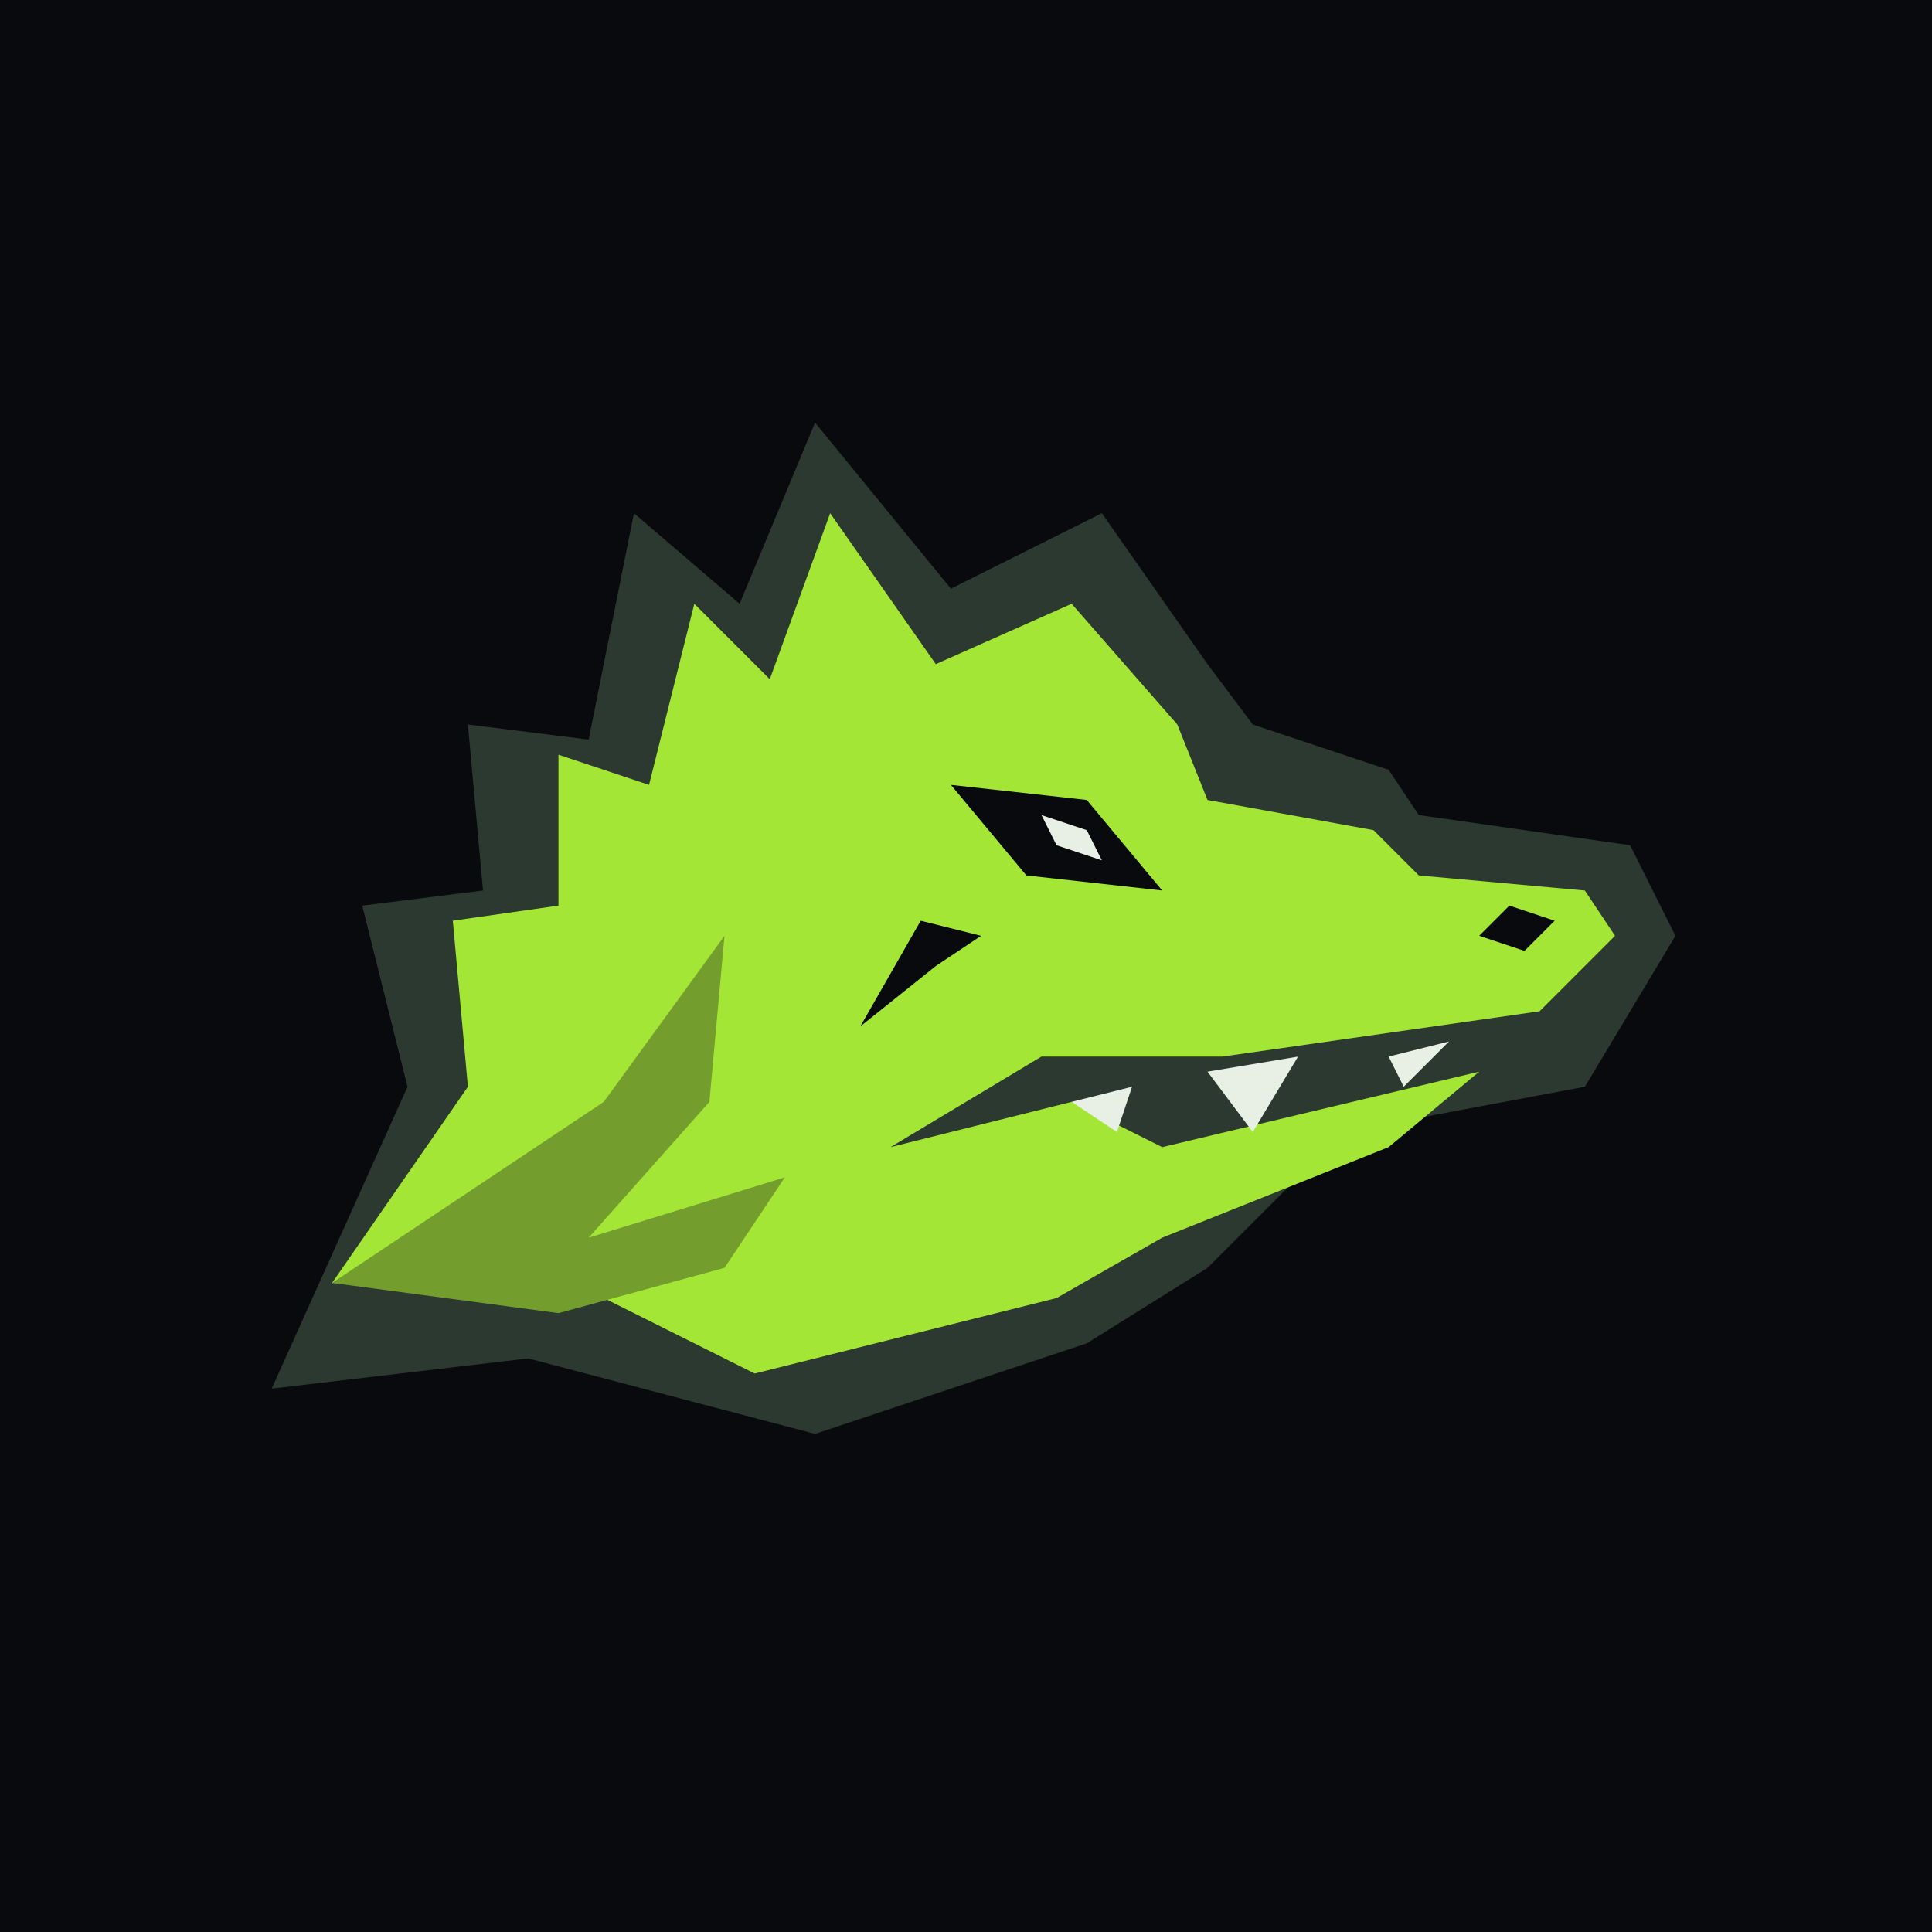
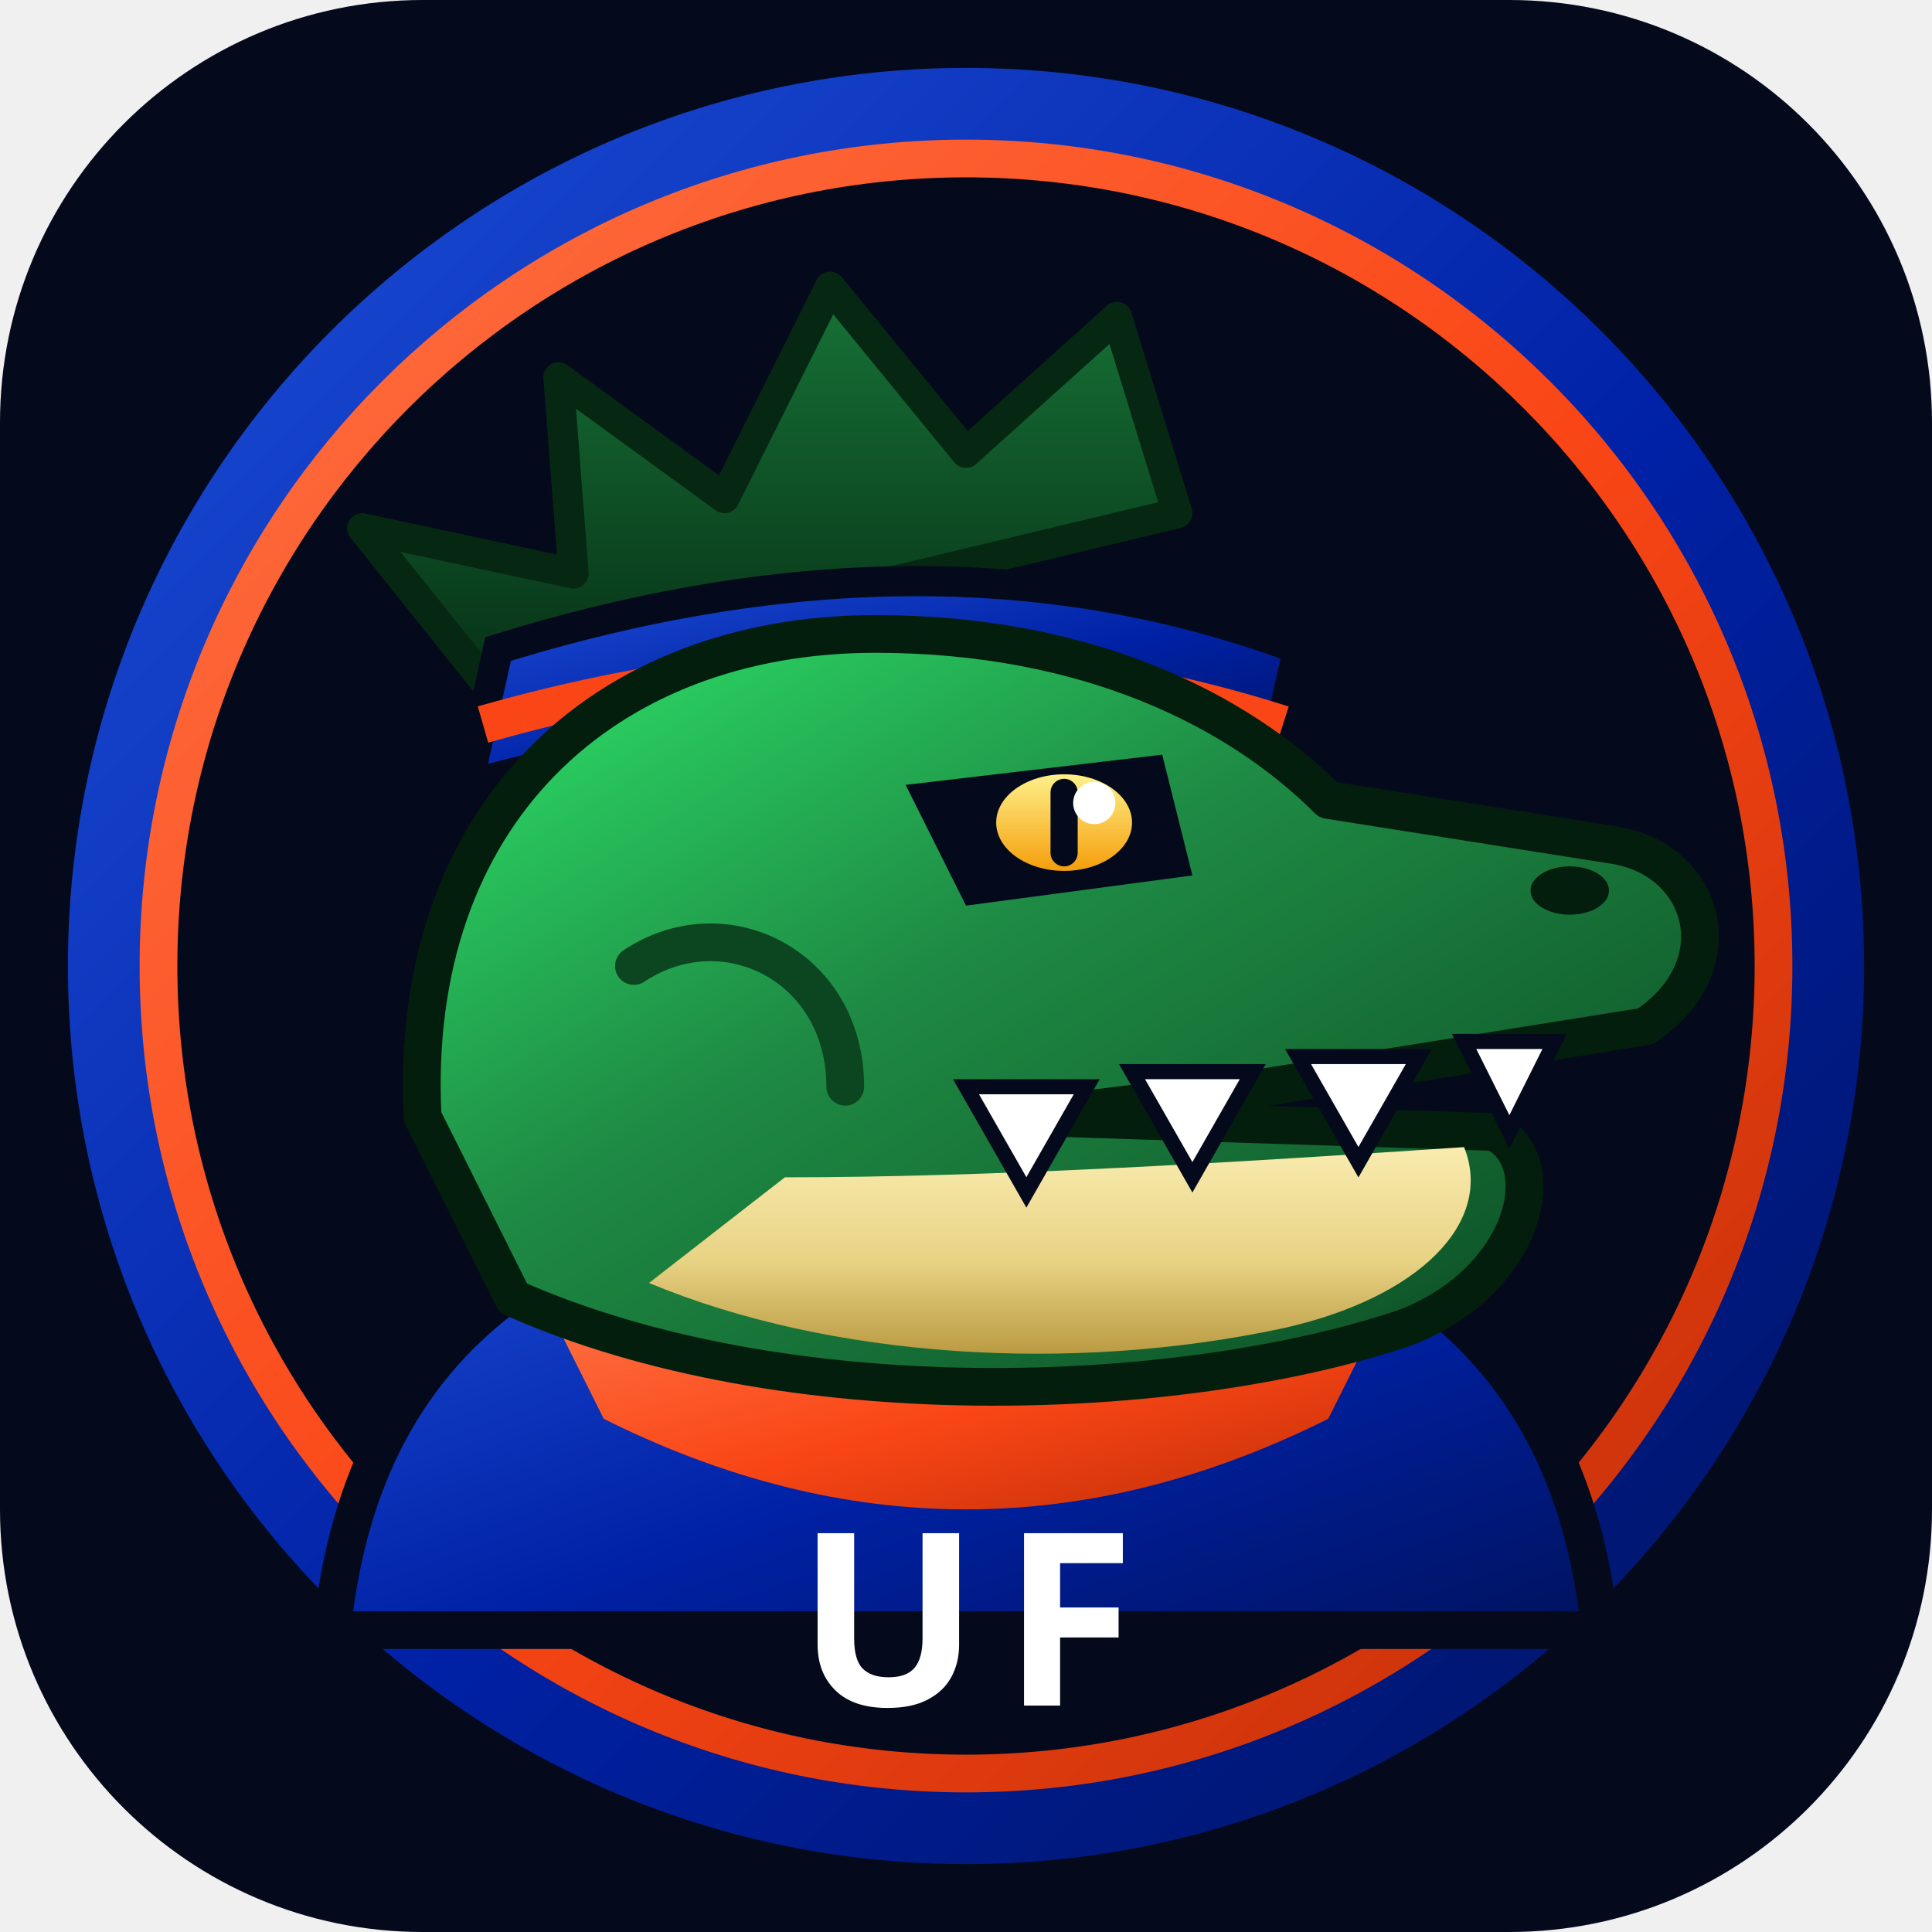
- <svg xmlns="http://www.w3.org/2000/svg" viewBox="0 0 128 128">
-   <rect width="128" height="128" fill="#090A0D" />
-   <polygon fill="#2C3930" points="18,92 27,72 24,60 32,59 31,48 39,49 42,34 49,40 54,28 63,39 73,34 80,44 83,48 92,51 94,54 108,56 111,62 105,72 89,75 80,84 72,89 54,95 35,90" />
-   <polygon fill="#A3E635" points="22,85 31,72 30,61 37,60 37,50 43,52 46,40 51,45 55,34 62,44 71,40 78,48 80,53 91,55 94,58 105,59 107,62 102,67 81,70 69,70 59,76 71,73 77,76 98,71 92,76 77,82 70,86 50,91 38,85" />
-   <polygon fill="#739E2D" points="22,85 40,73 48,62 47,73 39,82 52,78 48,84 37,87" />
-   <polygon fill="#090A0D" points="63,52 72,53 77,59 68,58" />
-   <polygon fill="#E8EFE4" points="69,54 72,55 73,57 70,56" />
-   <polygon fill="#090A0D" points="100,60 103,61 101,63 98,62" />
-   <polygon fill="#090A0D" points="57,68 61,61 65,62 62,64" />
-   <polygon fill="#E8EFE4" points="80,71 86,70 83,75" />
-   <polygon fill="#E8EFE4" points="92,70 96,69 93,72" />
-   <polygon fill="#E8EFE4" points="71,73 75,72 74,75" />
+ <svg xmlns="http://www.w3.org/2000/svg" viewBox="0 0 128 128" fill="none">
+   <defs>
+     <linearGradient id="scale" x1="0%" y1="0%" x2="100%" y2="100%">
+       <stop offset="0%" stop-color="#2EE66B" />
+       <stop offset="42%" stop-color="#1E8A44" />
+       <stop offset="82%" stop-color="#105A2B" />
+       <stop offset="100%" stop-color="#083619" />
+     </linearGradient>
+     <linearGradient id="scaleDark" x1="0%" y1="0%" x2="0%" y2="100%">
+       <stop offset="0%" stop-color="#177337" />
+       <stop offset="100%" stop-color="#073117" />
+     </linearGradient>
+     <linearGradient id="belly" x1="0%" y1="0%" x2="0%" y2="100%">
+       <stop offset="0%" stop-color="#F9ECAF" />
+       <stop offset="55%" stop-color="#E8D284" />
+       <stop offset="100%" stop-color="#BA9B42" />
+     </linearGradient>
+     <linearGradient id="ufBlue" x1="0%" y1="0%" x2="100%" y2="100%">
+       <stop offset="0%" stop-color="#1D4ED8" />
+       <stop offset="55%" stop-color="#0021A5" />
+       <stop offset="100%" stop-color="#00125E" />
+     </linearGradient>
+     <linearGradient id="ufOrange" x1="0%" y1="0%" x2="100%" y2="100%">
+       <stop offset="0%" stop-color="#FF7244" />
+       <stop offset="52%" stop-color="#FA4616" />
+       <stop offset="100%" stop-color="#BE2D06" />
+     </linearGradient>
+     <linearGradient id="eye" x1="0%" y1="0%" x2="0%" y2="100%">
+       <stop offset="0%" stop-color="#FEF08A" />
+       <stop offset="100%" stop-color="#F59E0B" />
+     </linearGradient>
+   </defs>
+   <rect width="128" height="128" rx="28" fill="#040A1C" />
+   <circle cx="64" cy="64" r="57" stroke="url(#ufBlue)" stroke-width="5" />
+   <circle cx="64" cy="64" r="53.5" stroke="url(#ufOrange)" stroke-width="2.5" />
+   <path d="M22 108 C24 88 38 78 64 78 C90 78 104 88 106 108 Z" fill="url(#ufBlue)" stroke="#040A1C" stroke-width="2.5" />
+   <path d="M36 86 Q64 98 92 86 L88 94 Q64 106 40 94 Z" fill="url(#ufOrange)" />
+   <path d="M32 45 L24 35 L38 38 L37 25 L48 33 L55 19 L64 30 L74 21 L78 34 Z" fill="url(#scaleDark)" stroke="#062812" stroke-width="2" stroke-linejoin="round" />
+   <path d="M33 43 Q62 34 86 43 L84 52 Q60 44 31 52 Z" fill="url(#ufBlue)" stroke="#040A1C" stroke-width="2" />
+   <path d="M32 48 Q60 40 85 48" stroke="#FA4616" stroke-width="2.5" fill="none" />
+   <path d="M28 74 C27 54 40 42 58 42 C72 42 82 47 88 53 L107 56 C113 57 115 64 109 68 L84 72 L68 74 L99 75 C103 77 101 85 93 88 C78 93 52 94 34 86 Z" fill="url(#scale)" stroke="#041E0E" stroke-width="2.5" stroke-linejoin="round" />
+   <path d="M52 78 C66 78 82 77 97 76 C99 81 94 86 85 88 C71 91 55 90 43 85 Z" fill="url(#belly)" />
+   <path d="M42 64 C48 60 56 64 56 72" stroke="#0B4620" stroke-width="2.5" stroke-linecap="round" fill="none" />
+   <g fill="#FFFFFF" stroke="#040A1C" stroke-width="1">
+     <polygon points="64,72 68,79 72,72" />
+     <polygon points="75,71 79,78 83,71" />
+     <polygon points="86,70 90,77 94,70" />
+     <polygon points="97,69 100,75 103,69" />
+   </g>
+   <path d="M60 52 L77 50 L79 58 L64 60 Z" fill="#040A1C" />
+   <ellipse cx="70.5" cy="54.5" rx="4.5" ry="3.2" fill="url(#eye)" />
+   <rect x="69.6" y="51.6" width="1.8" height="5.8" rx="0.9" fill="#040A1C" />
+   <circle cx="72.5" cy="53.2" r="1.4" fill="#FFFFFF" />
+   <ellipse cx="104" cy="59" rx="2.6" ry="1.6" fill="#041E0E" />
+   <text x="64" y="113" text-anchor="middle" fill="#FFFFFF" font-family="Impact, 'Arial Black', sans-serif" font-weight="900" font-size="16" letter-spacing="1.5">UF</text>
</svg>
